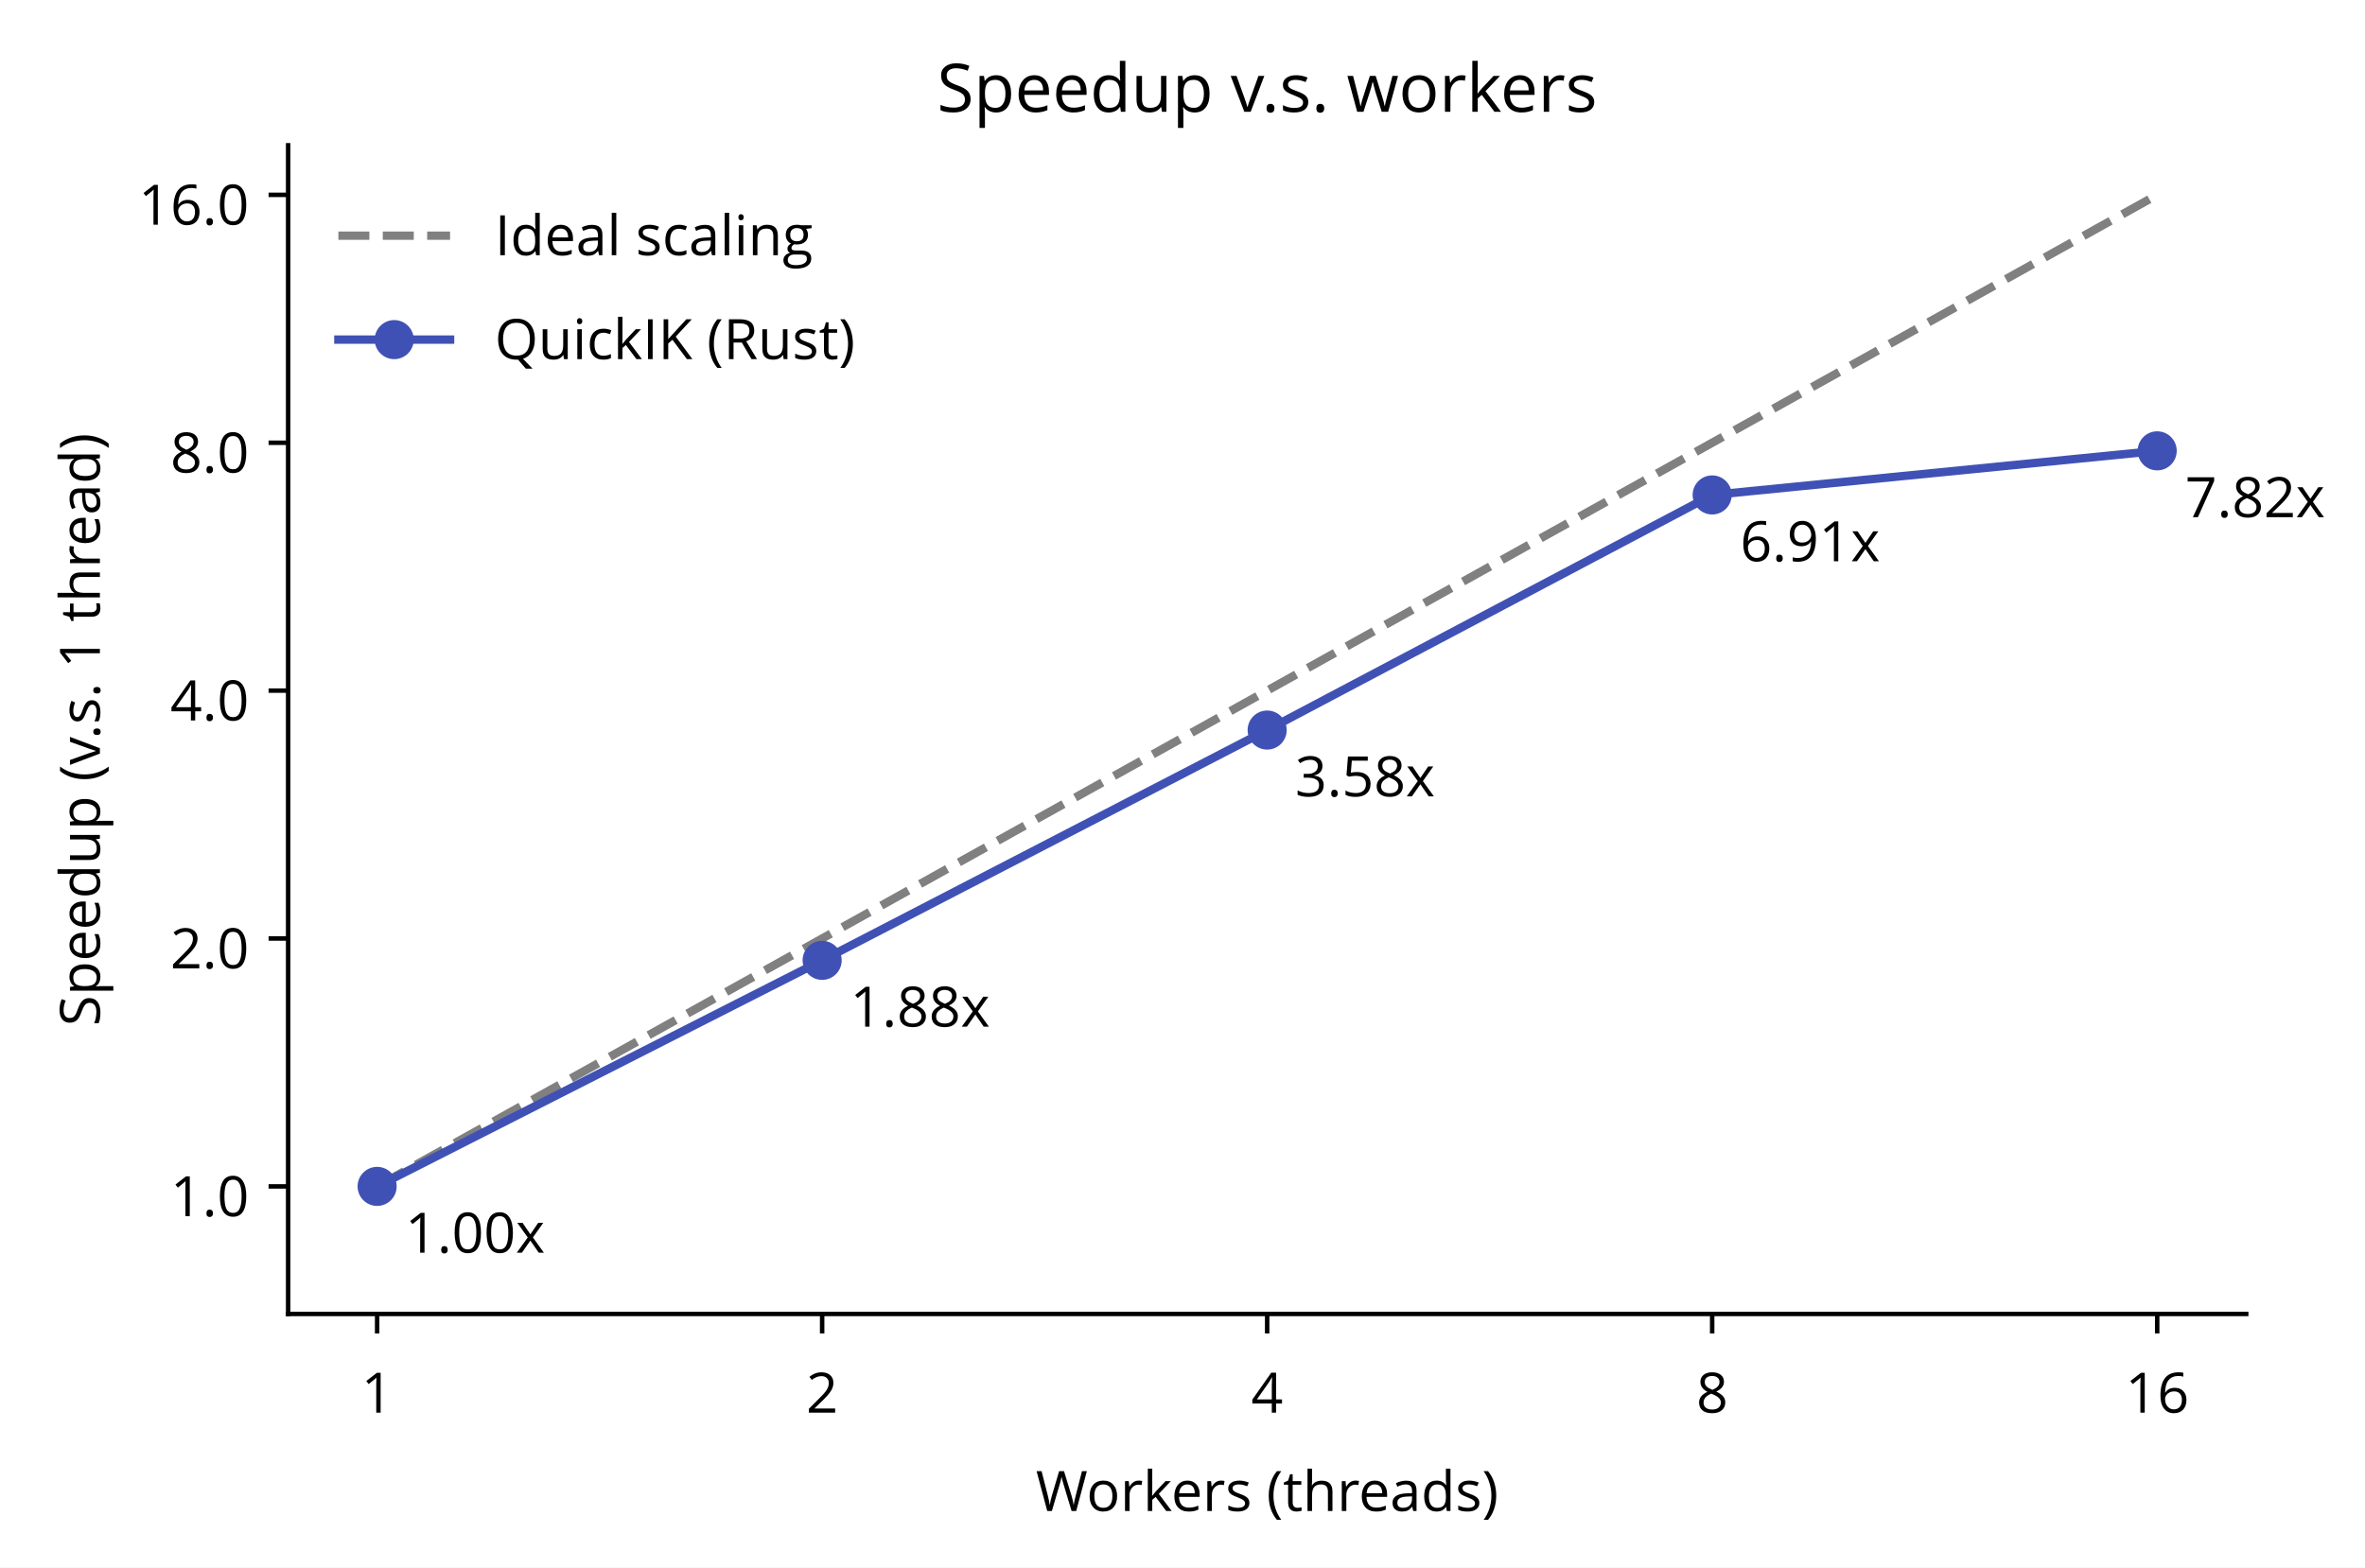
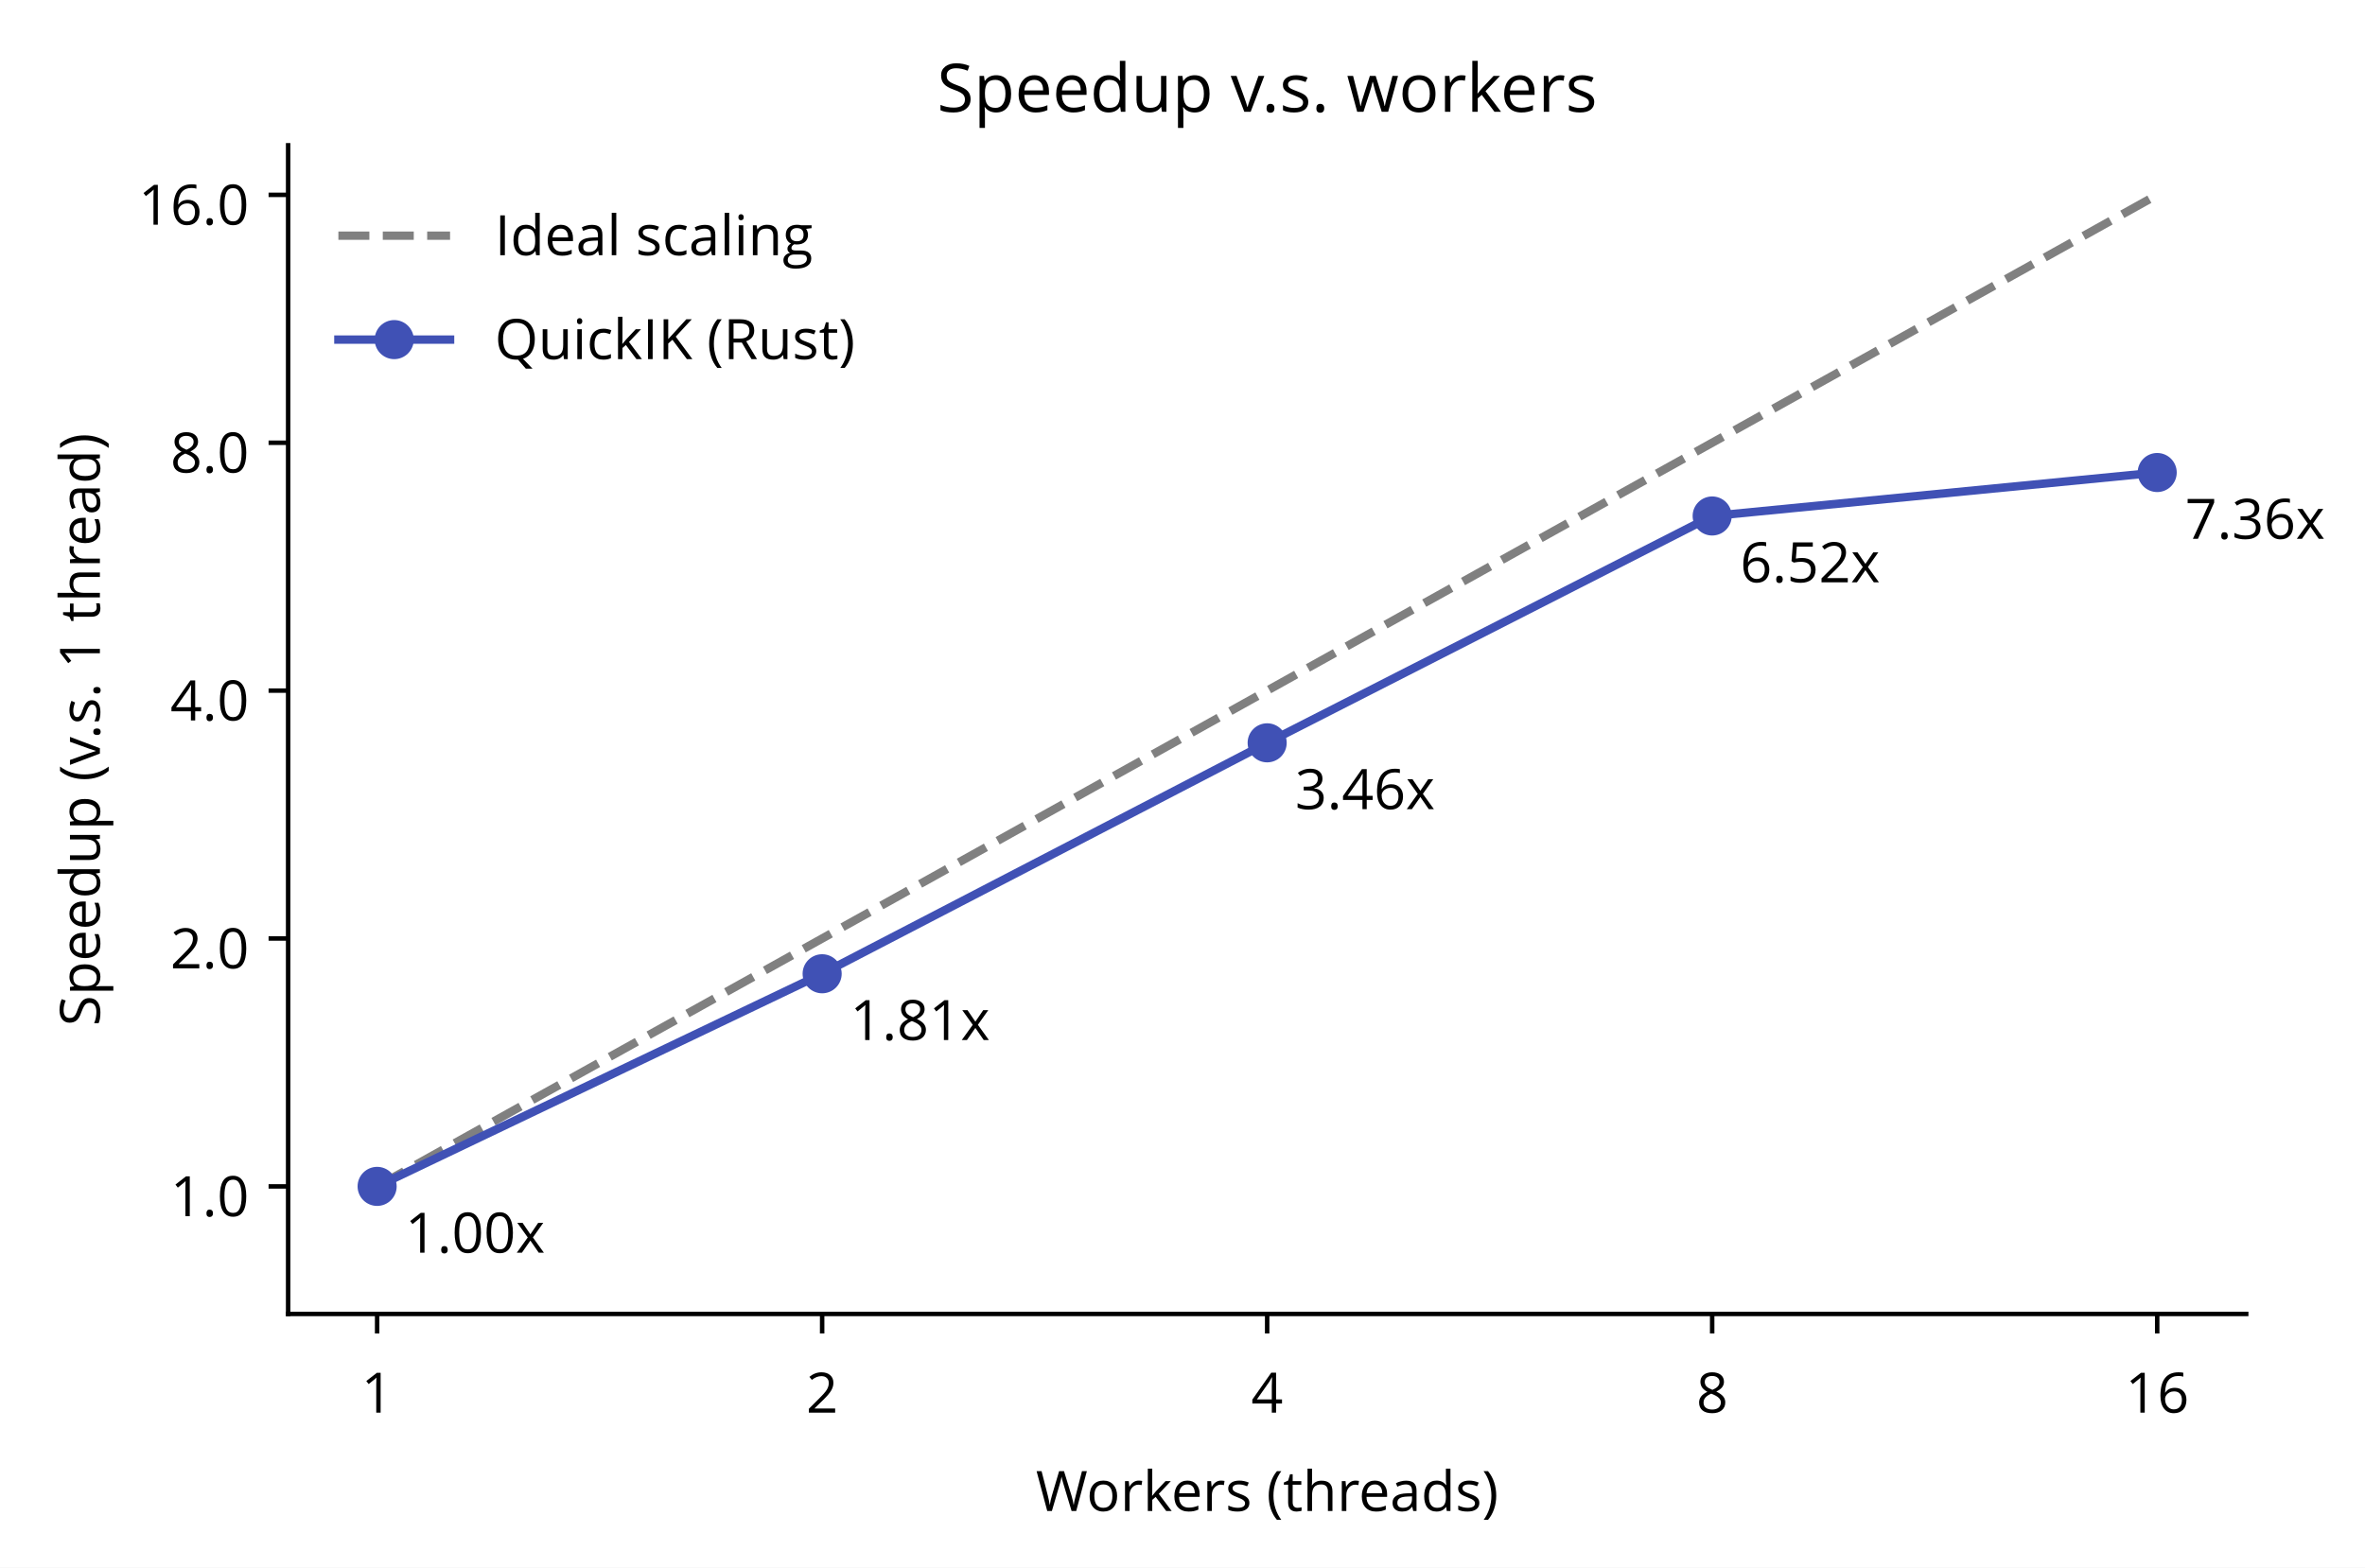
<svg xmlns="http://www.w3.org/2000/svg" xmlns:xlink="http://www.w3.org/1999/xlink" width="423.511pt" height="280.8pt" viewBox="0 0 423.511 280.8" version="1.1">
  <defs>
    <style type="text/css">*{stroke-linejoin: round; stroke-linecap: butt}</style>
  </defs>
  <g id="figure_1">
    <g id="patch_1">
      <path d="M -0 280.8  L 423.511 280.8  L 423.511 0  L -0 0  z " style="fill: #ffffff" />
    </g>
    <g id="axes_1">
      <g id="patch_2">
        <path d="M 51.596 235.364  L 402.236 235.364  L 402.236 26.026  L 51.596 26.026  z " style="fill: #ffffff" />
      </g>
      <g id="matplotlib.axis_1">
        <g id="xtick_1">
          <g id="line2d_1">
            <defs>
-               <path id="mcde6cfb452" d="M 0 0  L 0 3.5  " style="stroke: #000000; stroke-width: 0.8" />
+               <path id="mf7fdf8b6bd" d="M 0 0  L 0 3.5  " style="stroke: #000000; stroke-width: 0.8" />
            </defs>
            <g>
-               <use xlink:href="#mcde6cfb452" x="67.534" y="235.364" style="stroke: #000000; stroke-width: 0.8" />
+               <use xlink:href="#mf7fdf8b6bd" x="67.534" y="235.364" style="stroke: #000000; stroke-width: 0.8" />
            </g>
          </g>
          <g id="text_1">
            <text style="font-size: 10px; font-family: 'Open Sans', '-apple-system', 'BlinkMacSystemFont', 'Helvetica', 'Arial', 'DejaVu Sans', 'Bitstream Vera Sans', 'Computer Modern Sans Serif', 'Lucida Grande', 'Verdana', 'Geneva', 'Lucid', 'Avant Garde', sans-serif; text-anchor: middle" x="67.534" y="253.052" transform="rotate(-0 67.53447 253.0521)">1</text>
          </g>
        </g>
        <g id="xtick_2">
          <g id="line2d_2">
            <g>
-               <use xlink:href="#mcde6cfb452" x="147.225" y="235.364" style="stroke: #000000; stroke-width: 0.8" />
+               <use xlink:href="#mf7fdf8b6bd" x="147.225" y="235.364" style="stroke: #000000; stroke-width: 0.8" />
            </g>
          </g>
          <g id="text_2">
            <text style="font-size: 10px; font-family: 'Open Sans', '-apple-system', 'BlinkMacSystemFont', 'Helvetica', 'Arial', 'DejaVu Sans', 'Bitstream Vera Sans', 'Computer Modern Sans Serif', 'Lucida Grande', 'Verdana', 'Geneva', 'Lucid', 'Avant Garde', sans-serif; text-anchor: middle" x="147.225" y="253.052" transform="rotate(-0 147.2254 253.0521)">2</text>
          </g>
        </g>
        <g id="xtick_3">
          <g id="line2d_3">
            <g>
-               <use xlink:href="#mcde6cfb452" x="226.916" y="235.364" style="stroke: #000000; stroke-width: 0.8" />
+               <use xlink:href="#mf7fdf8b6bd" x="226.916" y="235.364" style="stroke: #000000; stroke-width: 0.8" />
            </g>
          </g>
          <g id="text_3">
            <text style="font-size: 10px; font-family: 'Open Sans', '-apple-system', 'BlinkMacSystemFont', 'Helvetica', 'Arial', 'DejaVu Sans', 'Bitstream Vera Sans', 'Computer Modern Sans Serif', 'Lucida Grande', 'Verdana', 'Geneva', 'Lucid', 'Avant Garde', sans-serif; text-anchor: middle" x="226.916" y="253.052" transform="rotate(-0 226.9163 253.0521)">4</text>
          </g>
        </g>
        <g id="xtick_4">
          <g id="line2d_4">
            <g>
-               <use xlink:href="#mcde6cfb452" x="306.607" y="235.364" style="stroke: #000000; stroke-width: 0.8" />
+               <use xlink:href="#mf7fdf8b6bd" x="306.607" y="235.364" style="stroke: #000000; stroke-width: 0.8" />
            </g>
          </g>
          <g id="text_4">
            <text style="font-size: 10px; font-family: 'Open Sans', '-apple-system', 'BlinkMacSystemFont', 'Helvetica', 'Arial', 'DejaVu Sans', 'Bitstream Vera Sans', 'Computer Modern Sans Serif', 'Lucida Grande', 'Verdana', 'Geneva', 'Lucid', 'Avant Garde', sans-serif; text-anchor: middle" x="306.607" y="253.052" transform="rotate(-0 306.6072 253.0521)">8</text>
          </g>
        </g>
        <g id="xtick_5">
          <g id="line2d_5">
            <g>
-               <use xlink:href="#mcde6cfb452" x="386.298" y="235.364" style="stroke: #000000; stroke-width: 0.8" />
+               <use xlink:href="#mf7fdf8b6bd" x="386.298" y="235.364" style="stroke: #000000; stroke-width: 0.8" />
            </g>
          </g>
          <g id="text_5">
            <text style="font-size: 10px; font-family: 'Open Sans', '-apple-system', 'BlinkMacSystemFont', 'Helvetica', 'Arial', 'DejaVu Sans', 'Bitstream Vera Sans', 'Computer Modern Sans Serif', 'Lucida Grande', 'Verdana', 'Geneva', 'Lucid', 'Avant Garde', sans-serif; text-anchor: middle" x="386.298" y="253.052" transform="rotate(-0 386.2981 253.0521)">16</text>
          </g>
        </g>
        <g id="text_6">
          <text style="font-size: 10px; font-family: 'Open Sans', '-apple-system', 'BlinkMacSystemFont', 'Helvetica', 'Arial', 'DejaVu Sans', 'Bitstream Vera Sans', 'Computer Modern Sans Serif', 'Lucida Grande', 'Verdana', 'Geneva', 'Lucid', 'Avant Garde', sans-serif; text-anchor: middle" x="226.916" y="270.67" transform="rotate(-0 226.9163 270.6703)">Workers (threads)</text>
        </g>
      </g>
      <g id="matplotlib.axis_2">
        <g id="ytick_1">
          <g id="line2d_6">
            <defs>
-               <path id="m02c1ecb449" d="M 0 0  L -3.5 0  " style="stroke: #000000; stroke-width: 0.8" />
+               <path id="ma03edda01c" d="M 0 0  L -3.5 0  " style="stroke: #000000; stroke-width: 0.8" />
            </defs>
            <g>
-               <use xlink:href="#m02c1ecb449" x="51.596" y="212.515" style="stroke: #000000; stroke-width: 0.8" />
+               <use xlink:href="#ma03edda01c" x="51.596" y="212.515" style="stroke: #000000; stroke-width: 0.8" />
            </g>
          </g>
          <g id="text_7">
            <text style="font-size: 10px; font-family: 'Open Sans', '-apple-system', 'BlinkMacSystemFont', 'Helvetica', 'Arial', 'DejaVu Sans', 'Bitstream Vera Sans', 'Computer Modern Sans Serif', 'Lucida Grande', 'Verdana', 'Geneva', 'Lucid', 'Avant Garde', sans-serif; text-anchor: end" x="44.596" y="217.86" transform="rotate(-0 44.59629 217.8597)">1.0</text>
          </g>
        </g>
        <g id="ytick_2">
          <g id="line2d_7">
            <g>
-               <use xlink:href="#m02c1ecb449" x="51.596" y="168.113" style="stroke: #000000; stroke-width: 0.8" />
+               <use xlink:href="#ma03edda01c" x="51.596" y="168.113" style="stroke: #000000; stroke-width: 0.8" />
            </g>
          </g>
          <g id="text_8">
            <text style="font-size: 10px; font-family: 'Open Sans', '-apple-system', 'BlinkMacSystemFont', 'Helvetica', 'Arial', 'DejaVu Sans', 'Bitstream Vera Sans', 'Computer Modern Sans Serif', 'Lucida Grande', 'Verdana', 'Geneva', 'Lucid', 'Avant Garde', sans-serif; text-anchor: end" x="44.596" y="173.458" transform="rotate(-0 44.59629 173.4575)">2.0</text>
          </g>
        </g>
        <g id="ytick_3">
          <g id="line2d_8">
            <g>
-               <use xlink:href="#m02c1ecb449" x="51.596" y="123.711" style="stroke: #000000; stroke-width: 0.8" />
+               <use xlink:href="#ma03edda01c" x="51.596" y="123.711" style="stroke: #000000; stroke-width: 0.8" />
            </g>
          </g>
          <g id="text_9">
            <text style="font-size: 10px; font-family: 'Open Sans', '-apple-system', 'BlinkMacSystemFont', 'Helvetica', 'Arial', 'DejaVu Sans', 'Bitstream Vera Sans', 'Computer Modern Sans Serif', 'Lucida Grande', 'Verdana', 'Geneva', 'Lucid', 'Avant Garde', sans-serif; text-anchor: end" x="44.596" y="129.055" transform="rotate(-0 44.59629 129.0553)">4.0</text>
          </g>
        </g>
        <g id="ytick_4">
          <g id="line2d_9">
            <g>
-               <use xlink:href="#m02c1ecb449" x="51.596" y="79.309" style="stroke: #000000; stroke-width: 0.8" />
+               <use xlink:href="#ma03edda01c" x="51.596" y="79.309" style="stroke: #000000; stroke-width: 0.8" />
            </g>
          </g>
          <g id="text_10">
            <text style="font-size: 10px; font-family: 'Open Sans', '-apple-system', 'BlinkMacSystemFont', 'Helvetica', 'Arial', 'DejaVu Sans', 'Bitstream Vera Sans', 'Computer Modern Sans Serif', 'Lucida Grande', 'Verdana', 'Geneva', 'Lucid', 'Avant Garde', sans-serif; text-anchor: end" x="44.596" y="84.653" transform="rotate(-0 44.59629 84.65307)">8.0</text>
          </g>
        </g>
        <g id="ytick_5">
          <g id="line2d_10">
            <g>
-               <use xlink:href="#m02c1ecb449" x="51.596" y="34.907" style="stroke: #000000; stroke-width: 0.8" />
+               <use xlink:href="#ma03edda01c" x="51.596" y="34.907" style="stroke: #000000; stroke-width: 0.8" />
            </g>
          </g>
          <g id="text_11">
            <text style="font-size: 10px; font-family: 'Open Sans', '-apple-system', 'BlinkMacSystemFont', 'Helvetica', 'Arial', 'DejaVu Sans', 'Bitstream Vera Sans', 'Computer Modern Sans Serif', 'Lucida Grande', 'Verdana', 'Geneva', 'Lucid', 'Avant Garde', sans-serif; text-anchor: end" x="44.596" y="40.251" transform="rotate(-0 44.59629 40.25085)">16.0</text>
          </g>
        </g>
        <g id="text_12">
          <text style="font-size: 10px; font-family: 'Open Sans', '-apple-system', 'BlinkMacSystemFont', 'Helvetica', 'Arial', 'DejaVu Sans', 'Bitstream Vera Sans', 'Computer Modern Sans Serif', 'Lucida Grande', 'Verdana', 'Geneva', 'Lucid', 'Avant Garde', sans-serif; text-anchor: middle" x="17.888" y="130.695" transform="rotate(-90 17.88848 130.6949)">Speedup (v.s. 1 thread)</text>
        </g>
      </g>
      <g id="line2d_11">
-         <path d="M 67.534 212.515  L 147.225 168.113  L 226.916 123.711  L 306.607 79.309  L 386.298 34.907  " clip-path="url(#pa2a2838ea2)" style="fill: none; stroke-dasharray: 5.55,2.4; stroke-dashoffset: 0; stroke: #808080; stroke-width: 1.5" />
+         <path d="M 67.534 212.515  L 147.225 168.113  L 226.916 123.711  L 306.607 79.309  L 386.298 34.907  " clip-path="url(#p2a7bf0b2c6)" style="fill: none; stroke-dasharray: 5.55,2.4; stroke-dashoffset: 0; stroke: #808080; stroke-width: 1.5" />
      </g>
      <g id="line2d_12">
-         <path d="M 67.534 212.515  L 147.225 172.025  L 226.916 130.774  L 306.607 88.657  L 386.298 80.758  " clip-path="url(#pa2a2838ea2)" style="fill: none; stroke: #4051b5; stroke-width: 1.5; stroke-linecap: square" />
+         <path d="M 67.534 212.515  L 147.225 174.427  L 226.916 133.061  L 306.607 92.426  L 386.298 84.642  " clip-path="url(#p2a7bf0b2c6)" style="fill: none; stroke: #4051b5; stroke-width: 1.5; stroke-linecap: square" />
        <defs>
-           <path id="mf37692994b" d="M 0 3  C 0.796 3 1.559 2.684 2.121 2.121  C 2.684 1.559 3 0.796 3 0  C 3 -0.796 2.684 -1.559 2.121 -2.121  C 1.559 -2.684 0.796 -3 0 -3  C -0.796 -3 -1.559 -2.684 -2.121 -2.121  C -2.684 -1.559 -3 -0.796 -3 0  C -3 0.796 -2.684 1.559 -2.121 2.121  C -1.559 2.684 -0.796 3 0 3  z " style="stroke: #4051b5" />
+           <path id="mc76b5f6fed" d="M 0 3  C 0.796 3 1.559 2.684 2.121 2.121  C 2.684 1.559 3 0.796 3 0  C 3 -0.796 2.684 -1.559 2.121 -2.121  C 1.559 -2.684 0.796 -3 0 -3  C -0.796 -3 -1.559 -2.684 -2.121 -2.121  C -2.684 -1.559 -3 -0.796 -3 0  C -3 0.796 -2.684 1.559 -2.121 2.121  C -1.559 2.684 -0.796 3 0 3  z " style="stroke: #4051b5" />
        </defs>
-         <g clip-path="url(#pa2a2838ea2)">
-           <use xlink:href="#mf37692994b" x="67.534" y="212.515" style="fill: #4051b5; stroke: #4051b5" />
-           <use xlink:href="#mf37692994b" x="147.225" y="172.025" style="fill: #4051b5; stroke: #4051b5" />
-           <use xlink:href="#mf37692994b" x="226.916" y="130.774" style="fill: #4051b5; stroke: #4051b5" />
-           <use xlink:href="#mf37692994b" x="306.607" y="88.657" style="fill: #4051b5; stroke: #4051b5" />
-           <use xlink:href="#mf37692994b" x="386.298" y="80.758" style="fill: #4051b5; stroke: #4051b5" />
+         <g clip-path="url(#p2a7bf0b2c6)">
+           <use xlink:href="#mc76b5f6fed" x="67.534" y="212.515" style="fill: #4051b5; stroke: #4051b5" />
+           <use xlink:href="#mc76b5f6fed" x="147.225" y="174.427" style="fill: #4051b5; stroke: #4051b5" />
+           <use xlink:href="#mc76b5f6fed" x="226.916" y="133.061" style="fill: #4051b5; stroke: #4051b5" />
+           <use xlink:href="#mc76b5f6fed" x="306.607" y="92.426" style="fill: #4051b5; stroke: #4051b5" />
+           <use xlink:href="#mc76b5f6fed" x="386.298" y="84.642" style="fill: #4051b5; stroke: #4051b5" />
        </g>
      </g>
      <g id="patch_3">
        <path d="M 51.596 235.364  L 51.596 26.026  " style="fill: none; stroke: #000000; stroke-width: 0.8; stroke-linejoin: miter; stroke-linecap: square" />
      </g>
      <g id="patch_4">
        <path d="M 51.596 235.364  L 402.236 235.364  " style="fill: none; stroke: #000000; stroke-width: 0.8; stroke-linejoin: miter; stroke-linecap: square" />
      </g>
      <g id="text_13">
        <text style="font-size: 10px; font-family: 'Open Sans', '-apple-system', 'BlinkMacSystemFont', 'Helvetica', 'Arial', 'DejaVu Sans', 'Bitstream Vera Sans', 'Computer Modern Sans Serif', 'Lucida Grande', 'Verdana', 'Geneva', 'Lucid', 'Avant Garde', sans-serif; text-anchor: start" x="72.534" y="224.395" transform="rotate(-0 72.53447 224.3949)">1.00x</text>
      </g>
      <g id="text_14">
-         <text style="font-size: 10px; font-family: 'Open Sans', '-apple-system', 'BlinkMacSystemFont', 'Helvetica', 'Arial', 'DejaVu Sans', 'Bitstream Vera Sans', 'Computer Modern Sans Serif', 'Lucida Grande', 'Verdana', 'Geneva', 'Lucid', 'Avant Garde', sans-serif; text-anchor: start" x="152.225" y="183.905" transform="rotate(-0 152.2254 183.9049)">1.88x</text>
+         <text style="font-size: 10px; font-family: 'Open Sans', '-apple-system', 'BlinkMacSystemFont', 'Helvetica', 'Arial', 'DejaVu Sans', 'Bitstream Vera Sans', 'Computer Modern Sans Serif', 'Lucida Grande', 'Verdana', 'Geneva', 'Lucid', 'Avant Garde', sans-serif; text-anchor: start" x="152.225" y="186.307" transform="rotate(-0 152.2254 186.3067)">1.81x</text>
      </g>
      <g id="text_15">
-         <text style="font-size: 10px; font-family: 'Open Sans', '-apple-system', 'BlinkMacSystemFont', 'Helvetica', 'Arial', 'DejaVu Sans', 'Bitstream Vera Sans', 'Computer Modern Sans Serif', 'Lucida Grande', 'Verdana', 'Geneva', 'Lucid', 'Avant Garde', sans-serif; text-anchor: start" x="231.916" y="142.654" transform="rotate(-0 231.9163 142.6535)">3.58x</text>
+         <text style="font-size: 10px; font-family: 'Open Sans', '-apple-system', 'BlinkMacSystemFont', 'Helvetica', 'Arial', 'DejaVu Sans', 'Bitstream Vera Sans', 'Computer Modern Sans Serif', 'Lucida Grande', 'Verdana', 'Geneva', 'Lucid', 'Avant Garde', sans-serif; text-anchor: start" x="231.916" y="144.94" transform="rotate(-0 231.9163 144.9401)">3.46x</text>
      </g>
      <g id="text_16">
-         <text style="font-size: 10px; font-family: 'Open Sans', '-apple-system', 'BlinkMacSystemFont', 'Helvetica', 'Arial', 'DejaVu Sans', 'Bitstream Vera Sans', 'Computer Modern Sans Serif', 'Lucida Grande', 'Verdana', 'Geneva', 'Lucid', 'Avant Garde', sans-serif; text-anchor: start" x="311.607" y="100.537" transform="rotate(-0 311.6072 100.5366)">6.91x</text>
+         <text style="font-size: 10px; font-family: 'Open Sans', '-apple-system', 'BlinkMacSystemFont', 'Helvetica', 'Arial', 'DejaVu Sans', 'Bitstream Vera Sans', 'Computer Modern Sans Serif', 'Lucida Grande', 'Verdana', 'Geneva', 'Lucid', 'Avant Garde', sans-serif; text-anchor: start" x="311.607" y="104.305" transform="rotate(-0 311.6072 104.305)">6.52x</text>
      </g>
      <g id="text_17">
-         <text style="font-size: 10px; font-family: 'Open Sans', '-apple-system', 'BlinkMacSystemFont', 'Helvetica', 'Arial', 'DejaVu Sans', 'Bitstream Vera Sans', 'Computer Modern Sans Serif', 'Lucida Grande', 'Verdana', 'Geneva', 'Lucid', 'Avant Garde', sans-serif; text-anchor: start" x="391.298" y="92.637" transform="rotate(-0 391.2981 92.63714)">7.82x</text>
+         <text style="font-size: 10px; font-family: 'Open Sans', '-apple-system', 'BlinkMacSystemFont', 'Helvetica', 'Arial', 'DejaVu Sans', 'Bitstream Vera Sans', 'Computer Modern Sans Serif', 'Lucida Grande', 'Verdana', 'Geneva', 'Lucid', 'Avant Garde', sans-serif; text-anchor: start" x="391.298" y="96.521" transform="rotate(-0 391.2981 96.52109)">7.36x</text>
      </g>
      <g id="text_18">
        <text style="font-size: 12px; font-family: 'Open Sans', '-apple-system', 'BlinkMacSystemFont', 'Helvetica', 'Arial', 'DejaVu Sans', 'Bitstream Vera Sans', 'Computer Modern Sans Serif', 'Lucida Grande', 'Verdana', 'Geneva', 'Lucid', 'Avant Garde', sans-serif; text-anchor: middle" x="226.916" y="20.026" transform="rotate(-0 226.9163 20.02617)">Speedup v.s. workers</text>
      </g>
      <g id="legend_1">
        <g id="line2d_13">
          <path d="M 60.596 42.215  L 70.596 42.215  L 80.596 42.215  " style="fill: none; stroke-dasharray: 5.55,2.4; stroke-dashoffset: 0; stroke: #808080; stroke-width: 1.5" />
        </g>
        <g id="text_19">
          <text style="font-size: 10px; font-family: 'Open Sans', '-apple-system', 'BlinkMacSystemFont', 'Helvetica', 'Arial', 'DejaVu Sans', 'Bitstream Vera Sans', 'Computer Modern Sans Serif', 'Lucida Grande', 'Verdana', 'Geneva', 'Lucid', 'Avant Garde', sans-serif; text-anchor: start" x="88.596" y="45.715" transform="rotate(-0 88.59629 45.71465)">Ideal scaling</text>
        </g>
        <g id="line2d_14">
          <path d="M 60.596 60.833  L 70.596 60.833  L 80.596 60.833  " style="fill: none; stroke: #4051b5; stroke-width: 1.5; stroke-linecap: square" />
          <g>
-             <use xlink:href="#mf37692994b" x="70.596" y="60.833" style="fill: #4051b5; stroke: #4051b5" />
+             <use xlink:href="#mc76b5f6fed" x="70.596" y="60.833" style="fill: #4051b5; stroke: #4051b5" />
          </g>
        </g>
        <g id="text_20">
          <text style="font-size: 10px; font-family: 'Open Sans', '-apple-system', 'BlinkMacSystemFont', 'Helvetica', 'Arial', 'DejaVu Sans', 'Bitstream Vera Sans', 'Computer Modern Sans Serif', 'Lucida Grande', 'Verdana', 'Geneva', 'Lucid', 'Avant Garde', sans-serif; text-anchor: start" x="88.596" y="64.333" transform="rotate(-0 88.59629 64.33281)">QuickIK (Rust)</text>
        </g>
      </g>
    </g>
  </g>
  <defs>
-     <clipPath id="pa2a2838ea2">
+     <clipPath id="p2a7bf0b2c6">
      <rect x="51.596" y="26.026" width="350.64" height="209.338" />
    </clipPath>
  </defs>
</svg>
